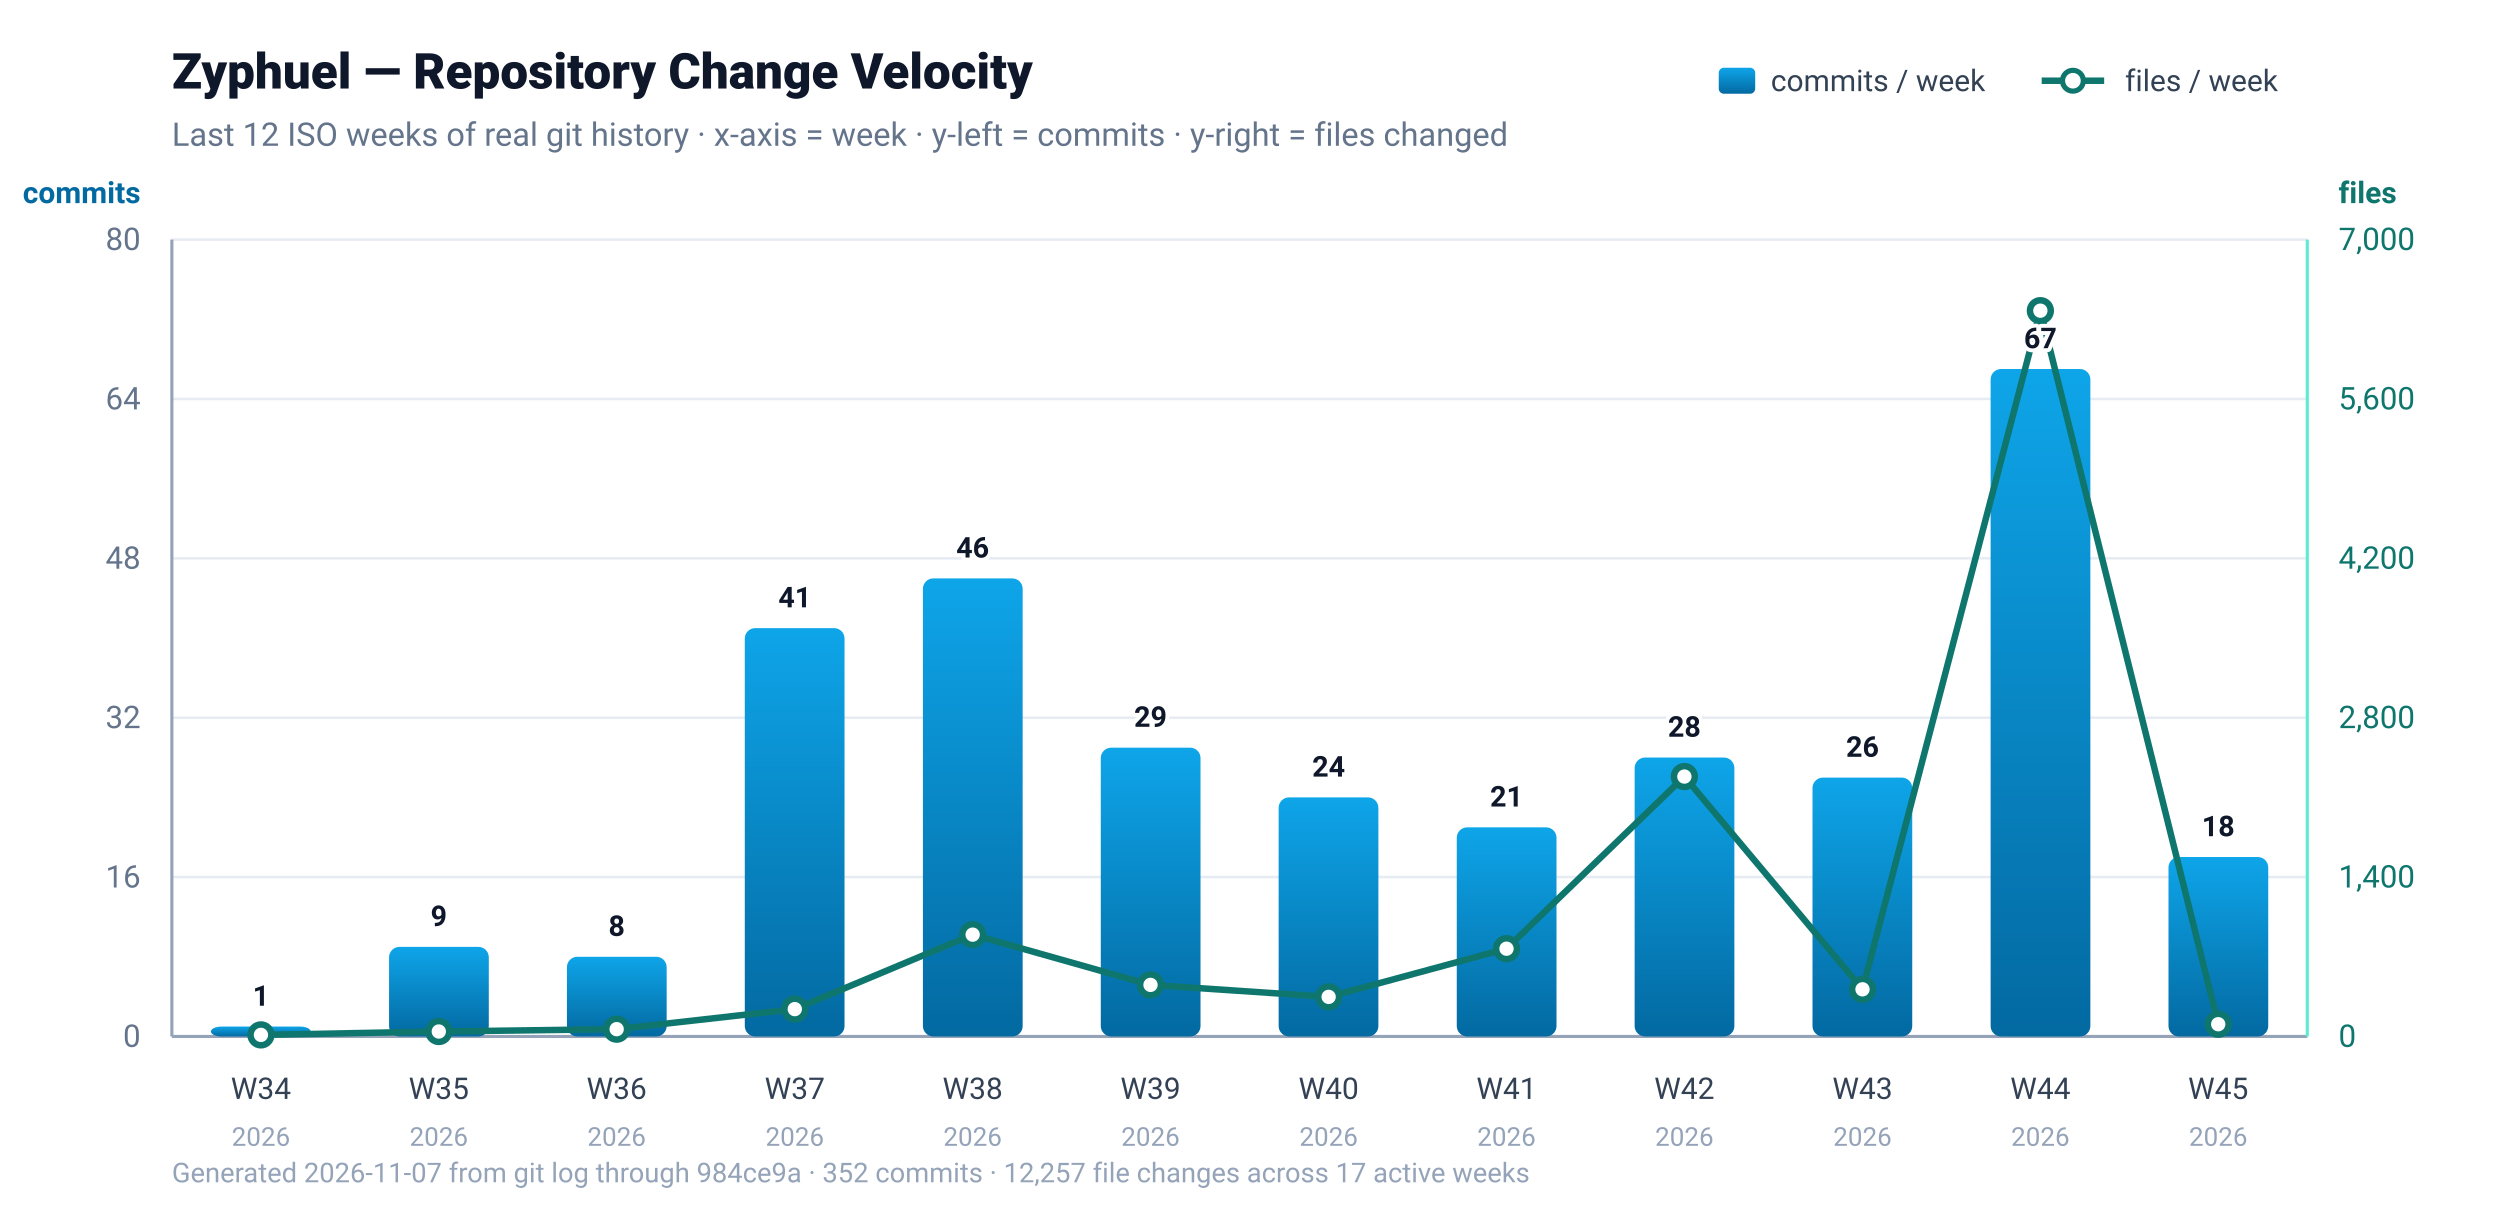
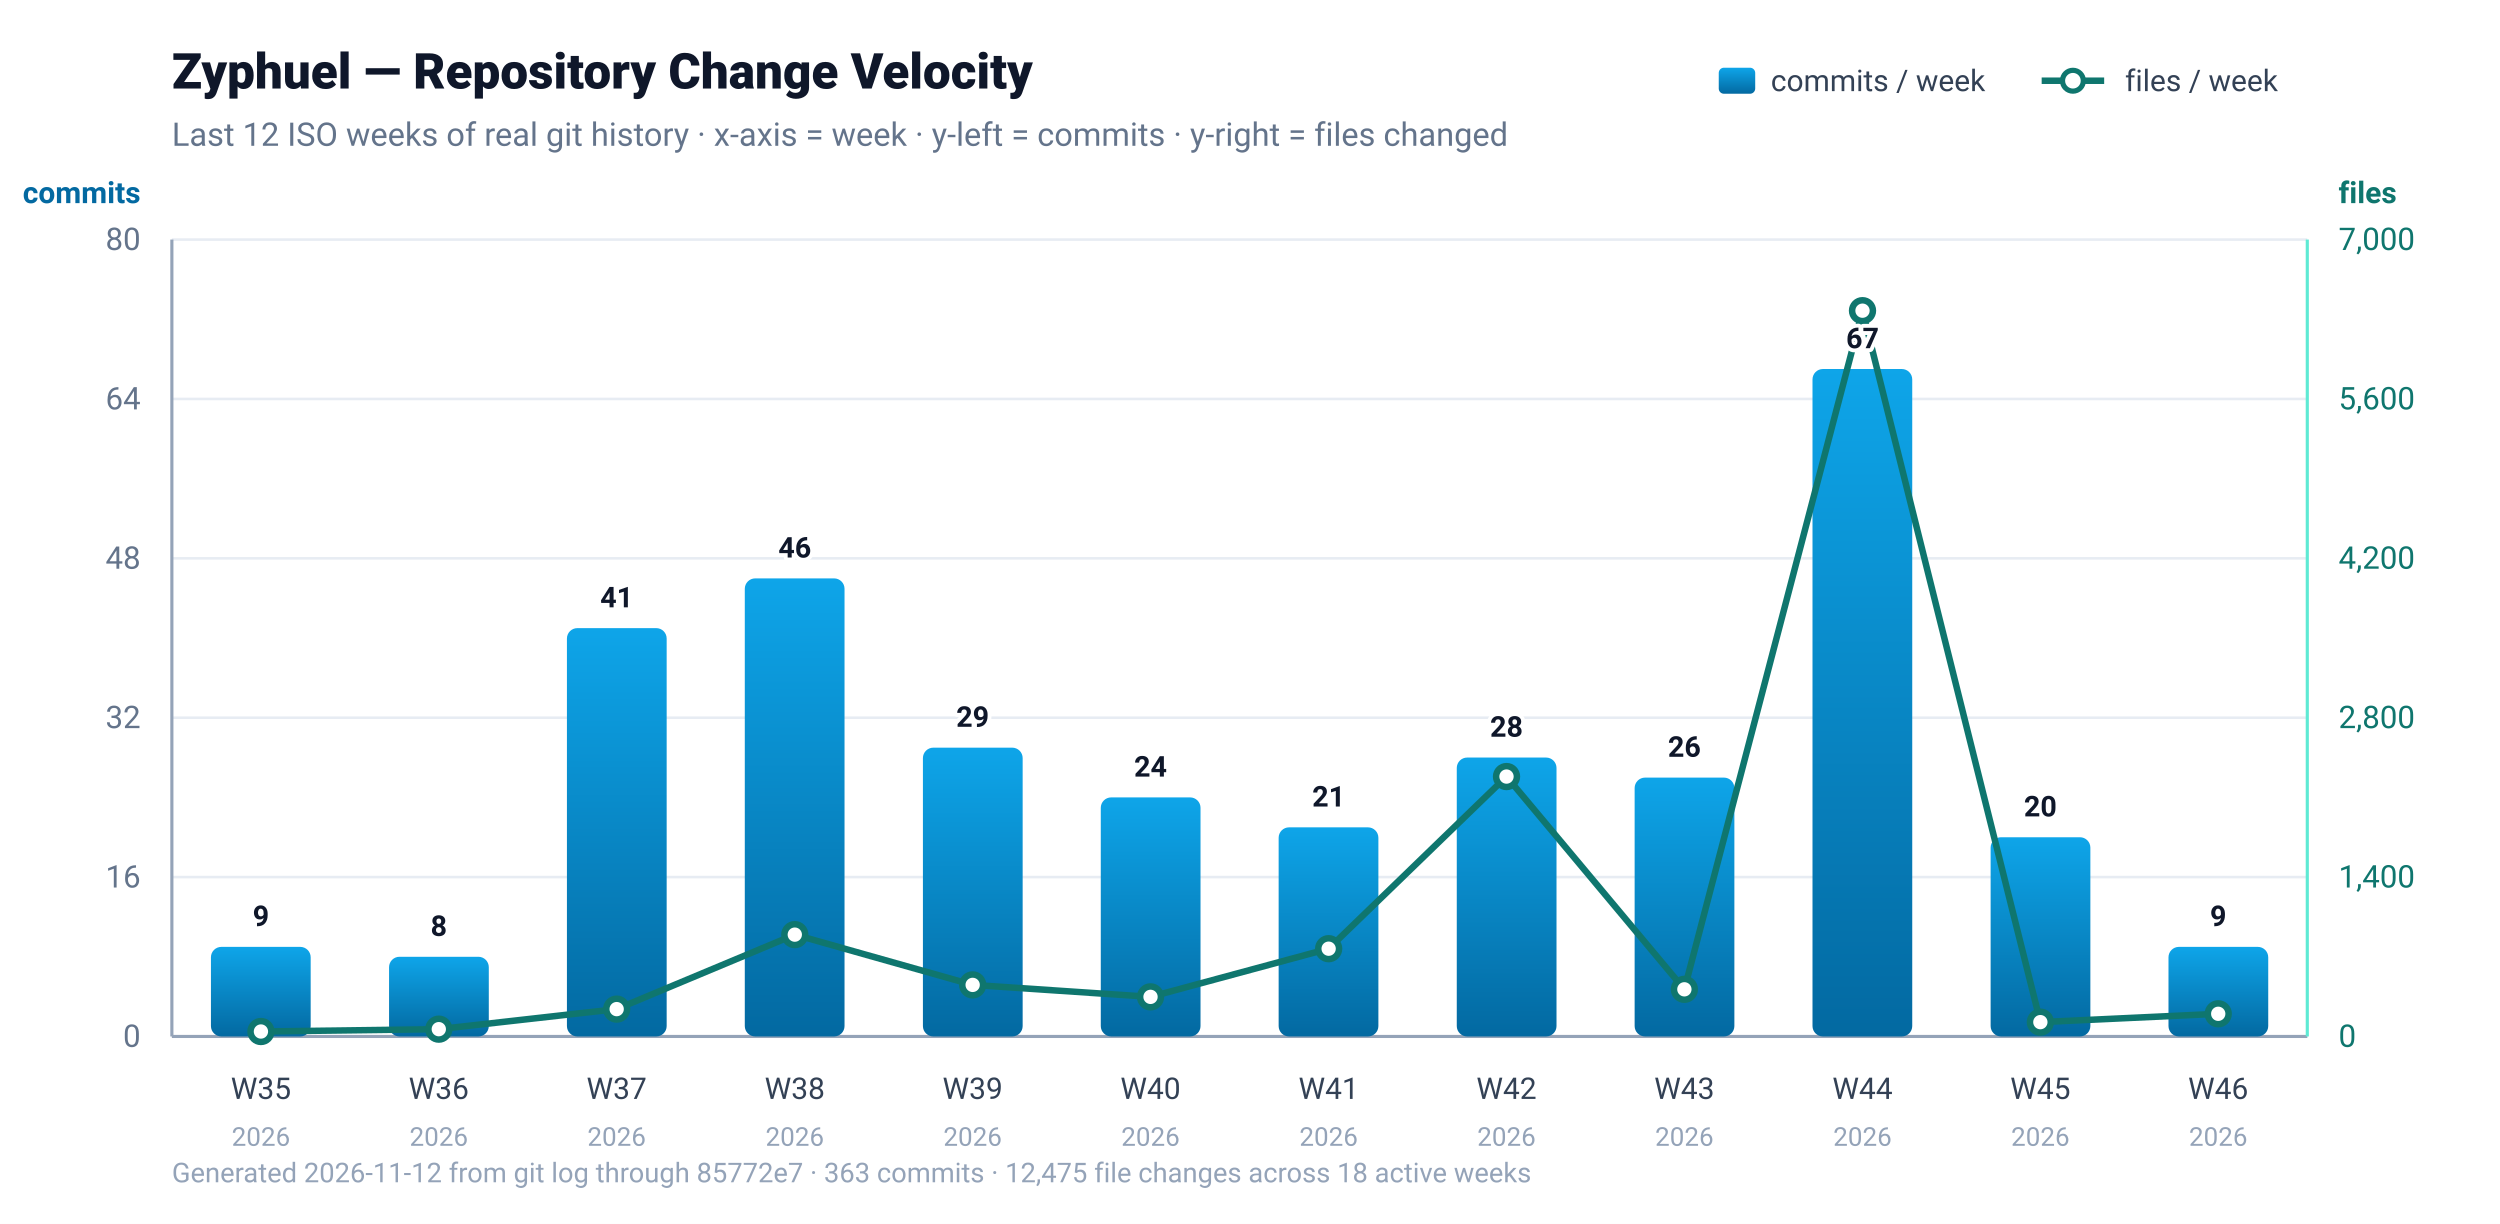
<svg xmlns="http://www.w3.org/2000/svg" width="960" height="470" viewBox="0 0 960 470" role="img" aria-label="Zyphuel repository change velocity: commits and files changed per ISO week">
  <defs>
    <linearGradient id="barGrad" x1="0" y1="0" x2="0" y2="1">
      <stop offset="0%" stop-color="#0ea5e9" />
      <stop offset="100%" stop-color="#0369a1" />
    </linearGradient>
    <style>
      text { font-family: -apple-system, BlinkMacSystemFont, "Segoe UI", Roboto, Helvetica, Arial, sans-serif; }
    </style>
  </defs>
  <rect width="960" height="470" fill="#ffffff" />
  <text x="66" y="34" font-size="19" font-weight="800" fill="#0f172a">Zyphuel — Repository Change Velocity</text>
  <text x="66" y="56" font-size="12.5" fill="#64748b">Last 12 ISO weeks of real git history · x-axis = week · y-left = commits · y-right = files changed</text>
  <rect x="660" y="26" width="14" height="10" rx="2" fill="url(#barGrad)" />
  <text x="680" y="35" font-size="11.5" fill="#334155">commits / week</text>
  <line x1="784" y1="31" x2="808" y2="31" stroke="#0f766e" stroke-width="2.5" />
  <circle cx="796" cy="31" r="4" fill="#ffffff" stroke="#0f766e" stroke-width="2" />
  <text x="816" y="35" font-size="11.5" fill="#334155">files / week</text>
  <line x1="66" y1="398.0" x2="886.0" y2="398.0" stroke="#e7ecf3" stroke-width="1" />
  <text x="54" y="402.0" text-anchor="end" font-size="12" fill="#64748b">0</text>
  <text x="898.0" y="402.0" text-anchor="start" font-size="12" fill="#0f766e">0</text>
  <line x1="66" y1="336.8" x2="886.0" y2="336.8" stroke="#e7ecf3" stroke-width="1" />
  <text x="54" y="340.8" text-anchor="end" font-size="12" fill="#64748b">16</text>
  <text x="898.0" y="340.8" text-anchor="start" font-size="12" fill="#0f766e">1,400</text>
  <line x1="66" y1="275.6" x2="886.0" y2="275.6" stroke="#e7ecf3" stroke-width="1" />
  <text x="54" y="279.6" text-anchor="end" font-size="12" fill="#64748b">32</text>
  <text x="898.0" y="279.6" text-anchor="start" font-size="12" fill="#0f766e">2,800</text>
  <line x1="66" y1="214.4" x2="886.0" y2="214.4" stroke="#e7ecf3" stroke-width="1" />
  <text x="54" y="218.4" text-anchor="end" font-size="12" fill="#64748b">48</text>
  <text x="898.0" y="218.4" text-anchor="start" font-size="12" fill="#0f766e">4,200</text>
  <line x1="66" y1="153.2" x2="886.0" y2="153.2" stroke="#e7ecf3" stroke-width="1" />
  <text x="54" y="157.2" text-anchor="end" font-size="12" fill="#64748b">64</text>
  <text x="898.0" y="157.2" text-anchor="start" font-size="12" fill="#0f766e">5,600</text>
  <line x1="66" y1="92.0" x2="886.0" y2="92.0" stroke="#e7ecf3" stroke-width="1" />
  <text x="54" y="96.0" text-anchor="end" font-size="12" fill="#64748b">80</text>
  <text x="898.0" y="96.0" text-anchor="start" font-size="12" fill="#0f766e">7,000</text>
  <line x1="66" y1="92" x2="66" y2="398" stroke="#94a3b8" stroke-width="1.2" />
  <line x1="66" y1="398" x2="886" y2="398" stroke="#94a3b8" stroke-width="1.2" />
  <line x1="886" y1="92" x2="886" y2="398" stroke="#5eead4" stroke-width="1.2" />
  <text x="54" y="78" text-anchor="end" font-size="11.5" font-weight="700" fill="#0369a1">commits</text>
  <text x="898" y="78" font-size="11.5" font-weight="700" fill="#0f766e">files</text>
-   <rect x="81.0" y="394.2" width="38.3" height="3.8" rx="4" fill="url(#barGrad)" />
-   <rect x="149.4" y="363.6" width="38.3" height="34.4" rx="4" fill="url(#barGrad)" />
-   <rect x="217.7" y="367.4" width="38.3" height="30.6" rx="4" fill="url(#barGrad)" />
-   <rect x="286.0" y="241.2" width="38.3" height="156.8" rx="4" fill="url(#barGrad)" />
-   <rect x="354.4" y="222.1" width="38.3" height="175.9" rx="4" fill="url(#barGrad)" />
-   <rect x="422.7" y="287.1" width="38.3" height="110.9" rx="4" fill="url(#barGrad)" />
-   <rect x="491.0" y="306.2" width="38.3" height="91.8" rx="4" fill="url(#barGrad)" />
-   <rect x="559.4" y="317.7" width="38.3" height="80.3" rx="4" fill="url(#barGrad)" />
-   <rect x="627.7" y="290.9" width="38.3" height="107.1" rx="4" fill="url(#barGrad)" />
-   <rect x="696.0" y="298.6" width="38.3" height="99.4" rx="4" fill="url(#barGrad)" />
-   <rect x="764.4" y="141.7" width="38.3" height="256.3" rx="4" fill="url(#barGrad)" />
-   <rect x="832.7" y="329.1" width="38.3" height="68.9" rx="4" fill="url(#barGrad)" />
-   <polyline points="100.2,397.4 168.5,396.1 236.8,395.2 305.2,387.5 373.5,358.9 441.8,378.2 510.2,382.8 578.5,364.3 646.8,298.2 715.2,379.9 783.5,119.3 851.8,393.3" fill="none" stroke="#0f766e" stroke-width="2.5" stroke-linejoin="round" stroke-linecap="round" />
-   <circle cx="100.2" cy="397.4" r="4" fill="#ffffff" stroke="#0f766e" stroke-width="2.5" />
-   <circle cx="168.5" cy="396.1" r="4" fill="#ffffff" stroke="#0f766e" stroke-width="2.5" />
-   <circle cx="236.8" cy="395.2" r="4" fill="#ffffff" stroke="#0f766e" stroke-width="2.5" />
-   <circle cx="305.2" cy="387.5" r="4" fill="#ffffff" stroke="#0f766e" stroke-width="2.5" />
-   <circle cx="373.5" cy="358.9" r="4" fill="#ffffff" stroke="#0f766e" stroke-width="2.5" />
-   <circle cx="441.8" cy="378.2" r="4" fill="#ffffff" stroke="#0f766e" stroke-width="2.5" />
-   <circle cx="510.2" cy="382.8" r="4" fill="#ffffff" stroke="#0f766e" stroke-width="2.5" />
-   <circle cx="578.5" cy="364.3" r="4" fill="#ffffff" stroke="#0f766e" stroke-width="2.5" />
-   <circle cx="646.8" cy="298.2" r="4" fill="#ffffff" stroke="#0f766e" stroke-width="2.5" />
-   <circle cx="715.2" cy="379.9" r="4" fill="#ffffff" stroke="#0f766e" stroke-width="2.5" />
-   <circle cx="783.5" cy="119.3" r="4" fill="#ffffff" stroke="#0f766e" stroke-width="2.5" />
-   <circle cx="851.8" cy="393.3" r="4" fill="#ffffff" stroke="#0f766e" stroke-width="2.5" />
-   <text x="100.2" y="386.2" text-anchor="middle" font-size="11" font-weight="700" fill="#0f172a" paint-order="stroke" stroke="#ffffff" stroke-width="3" stroke-linejoin="round">1</text>
-   <text x="168.5" y="355.6" text-anchor="middle" font-size="11" font-weight="700" fill="#0f172a" paint-order="stroke" stroke="#ffffff" stroke-width="3" stroke-linejoin="round">9</text>
-   <text x="236.8" y="359.4" text-anchor="middle" font-size="11" font-weight="700" fill="#0f172a" paint-order="stroke" stroke="#ffffff" stroke-width="3" stroke-linejoin="round">8</text>
-   <text x="305.2" y="233.2" text-anchor="middle" font-size="11" font-weight="700" fill="#0f172a" paint-order="stroke" stroke="#ffffff" stroke-width="3" stroke-linejoin="round">41</text>
-   <text x="373.5" y="214.1" text-anchor="middle" font-size="11" font-weight="700" fill="#0f172a" paint-order="stroke" stroke="#ffffff" stroke-width="3" stroke-linejoin="round">46</text>
-   <text x="441.8" y="279.1" text-anchor="middle" font-size="11" font-weight="700" fill="#0f172a" paint-order="stroke" stroke="#ffffff" stroke-width="3" stroke-linejoin="round">29</text>
-   <text x="510.2" y="298.2" text-anchor="middle" font-size="11" font-weight="700" fill="#0f172a" paint-order="stroke" stroke="#ffffff" stroke-width="3" stroke-linejoin="round">24</text>
-   <text x="578.5" y="309.7" text-anchor="middle" font-size="11" font-weight="700" fill="#0f172a" paint-order="stroke" stroke="#ffffff" stroke-width="3" stroke-linejoin="round">21</text>
-   <text x="646.8" y="282.9" text-anchor="middle" font-size="11" font-weight="700" fill="#0f172a" paint-order="stroke" stroke="#ffffff" stroke-width="3" stroke-linejoin="round">28</text>
-   <text x="715.2" y="290.6" text-anchor="middle" font-size="11" font-weight="700" fill="#0f172a" paint-order="stroke" stroke="#ffffff" stroke-width="3" stroke-linejoin="round">26</text>
-   <text x="783.5" y="133.7" text-anchor="middle" font-size="11" font-weight="700" fill="#0f172a" paint-order="stroke" stroke="#ffffff" stroke-width="3" stroke-linejoin="round">67</text>
-   <text x="851.8" y="321.1" text-anchor="middle" font-size="11" font-weight="700" fill="#0f172a" paint-order="stroke" stroke="#ffffff" stroke-width="3" stroke-linejoin="round">18</text>
-   <text x="100.2" y="422.0" text-anchor="middle" font-size="11.5" fill="#334155">W34</text>
-   <text x="168.5" y="422.0" text-anchor="middle" font-size="11.5" fill="#334155">W35</text>
-   <text x="236.8" y="422.0" text-anchor="middle" font-size="11.5" fill="#334155">W36</text>
-   <text x="305.2" y="422.0" text-anchor="middle" font-size="11.5" fill="#334155">W37</text>
-   <text x="373.5" y="422.0" text-anchor="middle" font-size="11.5" fill="#334155">W38</text>
-   <text x="441.8" y="422.0" text-anchor="middle" font-size="11.5" fill="#334155">W39</text>
-   <text x="510.2" y="422.0" text-anchor="middle" font-size="11.5" fill="#334155">W40</text>
-   <text x="578.5" y="422.0" text-anchor="middle" font-size="11.5" fill="#334155">W41</text>
-   <text x="646.8" y="422.0" text-anchor="middle" font-size="11.5" fill="#334155">W42</text>
-   <text x="715.2" y="422.0" text-anchor="middle" font-size="11.5" fill="#334155">W43</text>
-   <text x="783.5" y="422.0" text-anchor="middle" font-size="11.5" fill="#334155">W44</text>
-   <text x="851.8" y="422.0" text-anchor="middle" font-size="11.5" fill="#334155">W45</text>
+   <rect x="81.0" y="363.6" width="38.3" height="34.4" rx="4" fill="url(#barGrad)" />
+   <rect x="149.4" y="367.4" width="38.3" height="30.6" rx="4" fill="url(#barGrad)" />
+   <rect x="217.7" y="241.2" width="38.3" height="156.8" rx="4" fill="url(#barGrad)" />
+   <rect x="286.0" y="222.1" width="38.3" height="175.9" rx="4" fill="url(#barGrad)" />
+   <rect x="354.4" y="287.1" width="38.3" height="110.9" rx="4" fill="url(#barGrad)" />
+   <rect x="422.7" y="306.2" width="38.3" height="91.8" rx="4" fill="url(#barGrad)" />
+   <rect x="491.0" y="317.7" width="38.3" height="80.3" rx="4" fill="url(#barGrad)" />
+   <rect x="559.4" y="290.9" width="38.3" height="107.1" rx="4" fill="url(#barGrad)" />
+   <rect x="627.7" y="298.6" width="38.3" height="99.4" rx="4" fill="url(#barGrad)" />
+   <rect x="696.0" y="141.7" width="38.3" height="256.3" rx="4" fill="url(#barGrad)" />
+   <rect x="764.4" y="321.5" width="38.3" height="76.5" rx="4" fill="url(#barGrad)" />
+   <rect x="832.7" y="363.6" width="38.3" height="34.4" rx="4" fill="url(#barGrad)" />
+   <polyline points="100.2,396.1 168.5,395.2 236.8,387.5 305.2,358.9 373.5,378.2 441.8,382.8 510.2,364.3 578.5,298.2 646.8,379.9 715.2,119.3 783.5,392.5 851.8,389.3" fill="none" stroke="#0f766e" stroke-width="2.5" stroke-linejoin="round" stroke-linecap="round" />
+   <circle cx="100.2" cy="396.1" r="4" fill="#ffffff" stroke="#0f766e" stroke-width="2.5" />
+   <circle cx="168.5" cy="395.2" r="4" fill="#ffffff" stroke="#0f766e" stroke-width="2.5" />
+   <circle cx="236.8" cy="387.5" r="4" fill="#ffffff" stroke="#0f766e" stroke-width="2.5" />
+   <circle cx="305.2" cy="358.9" r="4" fill="#ffffff" stroke="#0f766e" stroke-width="2.5" />
+   <circle cx="373.5" cy="378.2" r="4" fill="#ffffff" stroke="#0f766e" stroke-width="2.5" />
+   <circle cx="441.8" cy="382.8" r="4" fill="#ffffff" stroke="#0f766e" stroke-width="2.5" />
+   <circle cx="510.2" cy="364.3" r="4" fill="#ffffff" stroke="#0f766e" stroke-width="2.5" />
+   <circle cx="578.5" cy="298.2" r="4" fill="#ffffff" stroke="#0f766e" stroke-width="2.5" />
+   <circle cx="646.8" cy="379.9" r="4" fill="#ffffff" stroke="#0f766e" stroke-width="2.5" />
+   <circle cx="715.2" cy="119.3" r="4" fill="#ffffff" stroke="#0f766e" stroke-width="2.5" />
+   <circle cx="783.5" cy="392.5" r="4" fill="#ffffff" stroke="#0f766e" stroke-width="2.5" />
+   <circle cx="851.8" cy="389.3" r="4" fill="#ffffff" stroke="#0f766e" stroke-width="2.5" />
+   <text x="100.2" y="355.6" text-anchor="middle" font-size="11" font-weight="700" fill="#0f172a" paint-order="stroke" stroke="#ffffff" stroke-width="3" stroke-linejoin="round">9</text>
+   <text x="168.5" y="359.4" text-anchor="middle" font-size="11" font-weight="700" fill="#0f172a" paint-order="stroke" stroke="#ffffff" stroke-width="3" stroke-linejoin="round">8</text>
+   <text x="236.8" y="233.2" text-anchor="middle" font-size="11" font-weight="700" fill="#0f172a" paint-order="stroke" stroke="#ffffff" stroke-width="3" stroke-linejoin="round">41</text>
+   <text x="305.2" y="214.1" text-anchor="middle" font-size="11" font-weight="700" fill="#0f172a" paint-order="stroke" stroke="#ffffff" stroke-width="3" stroke-linejoin="round">46</text>
+   <text x="373.5" y="279.1" text-anchor="middle" font-size="11" font-weight="700" fill="#0f172a" paint-order="stroke" stroke="#ffffff" stroke-width="3" stroke-linejoin="round">29</text>
+   <text x="441.8" y="298.2" text-anchor="middle" font-size="11" font-weight="700" fill="#0f172a" paint-order="stroke" stroke="#ffffff" stroke-width="3" stroke-linejoin="round">24</text>
+   <text x="510.2" y="309.7" text-anchor="middle" font-size="11" font-weight="700" fill="#0f172a" paint-order="stroke" stroke="#ffffff" stroke-width="3" stroke-linejoin="round">21</text>
+   <text x="578.5" y="282.9" text-anchor="middle" font-size="11" font-weight="700" fill="#0f172a" paint-order="stroke" stroke="#ffffff" stroke-width="3" stroke-linejoin="round">28</text>
+   <text x="646.8" y="290.6" text-anchor="middle" font-size="11" font-weight="700" fill="#0f172a" paint-order="stroke" stroke="#ffffff" stroke-width="3" stroke-linejoin="round">26</text>
+   <text x="715.2" y="133.7" text-anchor="middle" font-size="11" font-weight="700" fill="#0f172a" paint-order="stroke" stroke="#ffffff" stroke-width="3" stroke-linejoin="round">67</text>
+   <text x="783.5" y="313.5" text-anchor="middle" font-size="11" font-weight="700" fill="#0f172a" paint-order="stroke" stroke="#ffffff" stroke-width="3" stroke-linejoin="round">20</text>
+   <text x="851.8" y="355.6" text-anchor="middle" font-size="11" font-weight="700" fill="#0f172a" paint-order="stroke" stroke="#ffffff" stroke-width="3" stroke-linejoin="round">9</text>
+   <text x="100.2" y="422.0" text-anchor="middle" font-size="11.5" fill="#334155">W35</text>
+   <text x="168.5" y="422.0" text-anchor="middle" font-size="11.5" fill="#334155">W36</text>
+   <text x="236.8" y="422.0" text-anchor="middle" font-size="11.5" fill="#334155">W37</text>
+   <text x="305.2" y="422.0" text-anchor="middle" font-size="11.5" fill="#334155">W38</text>
+   <text x="373.5" y="422.0" text-anchor="middle" font-size="11.5" fill="#334155">W39</text>
+   <text x="441.8" y="422.0" text-anchor="middle" font-size="11.5" fill="#334155">W40</text>
+   <text x="510.2" y="422.0" text-anchor="middle" font-size="11.5" fill="#334155">W41</text>
+   <text x="578.5" y="422.0" text-anchor="middle" font-size="11.5" fill="#334155">W42</text>
+   <text x="646.8" y="422.0" text-anchor="middle" font-size="11.5" fill="#334155">W43</text>
+   <text x="715.2" y="422.0" text-anchor="middle" font-size="11.5" fill="#334155">W44</text>
+   <text x="783.5" y="422.0" text-anchor="middle" font-size="11.5" fill="#334155">W45</text>
+   <text x="851.8" y="422.0" text-anchor="middle" font-size="11.5" fill="#334155">W46</text>
  <text x="100.2" y="440.0" text-anchor="middle" font-size="10" fill="#94a3b8">2026</text>
  <text x="168.5" y="440.0" text-anchor="middle" font-size="10" fill="#94a3b8">2026</text>
  <text x="236.8" y="440.0" text-anchor="middle" font-size="10" fill="#94a3b8">2026</text>
  <text x="305.2" y="440.0" text-anchor="middle" font-size="10" fill="#94a3b8">2026</text>
  <text x="373.5" y="440.0" text-anchor="middle" font-size="10" fill="#94a3b8">2026</text>
  <text x="441.8" y="440.0" text-anchor="middle" font-size="10" fill="#94a3b8">2026</text>
  <text x="510.2" y="440.0" text-anchor="middle" font-size="10" fill="#94a3b8">2026</text>
  <text x="578.5" y="440.0" text-anchor="middle" font-size="10" fill="#94a3b8">2026</text>
  <text x="646.8" y="440.0" text-anchor="middle" font-size="10" fill="#94a3b8">2026</text>
  <text x="715.2" y="440.0" text-anchor="middle" font-size="10" fill="#94a3b8">2026</text>
  <text x="783.5" y="440.0" text-anchor="middle" font-size="10" fill="#94a3b8">2026</text>
  <text x="851.8" y="440.0" text-anchor="middle" font-size="10" fill="#94a3b8">2026</text>
-   <text x="66" y="454" font-size="10.5" fill="#94a3b8">Generated 2026-11-07 from git log through 984ce9a · 352 commits · 12,257 file changes across 17 active weeks</text>
+   <text x="66" y="454" font-size="10.5" fill="#94a3b8">Generated 2026-11-12 from git log through 85772e7 · 363 commits · 12,475 file changes across 18 active weeks</text>
</svg>
